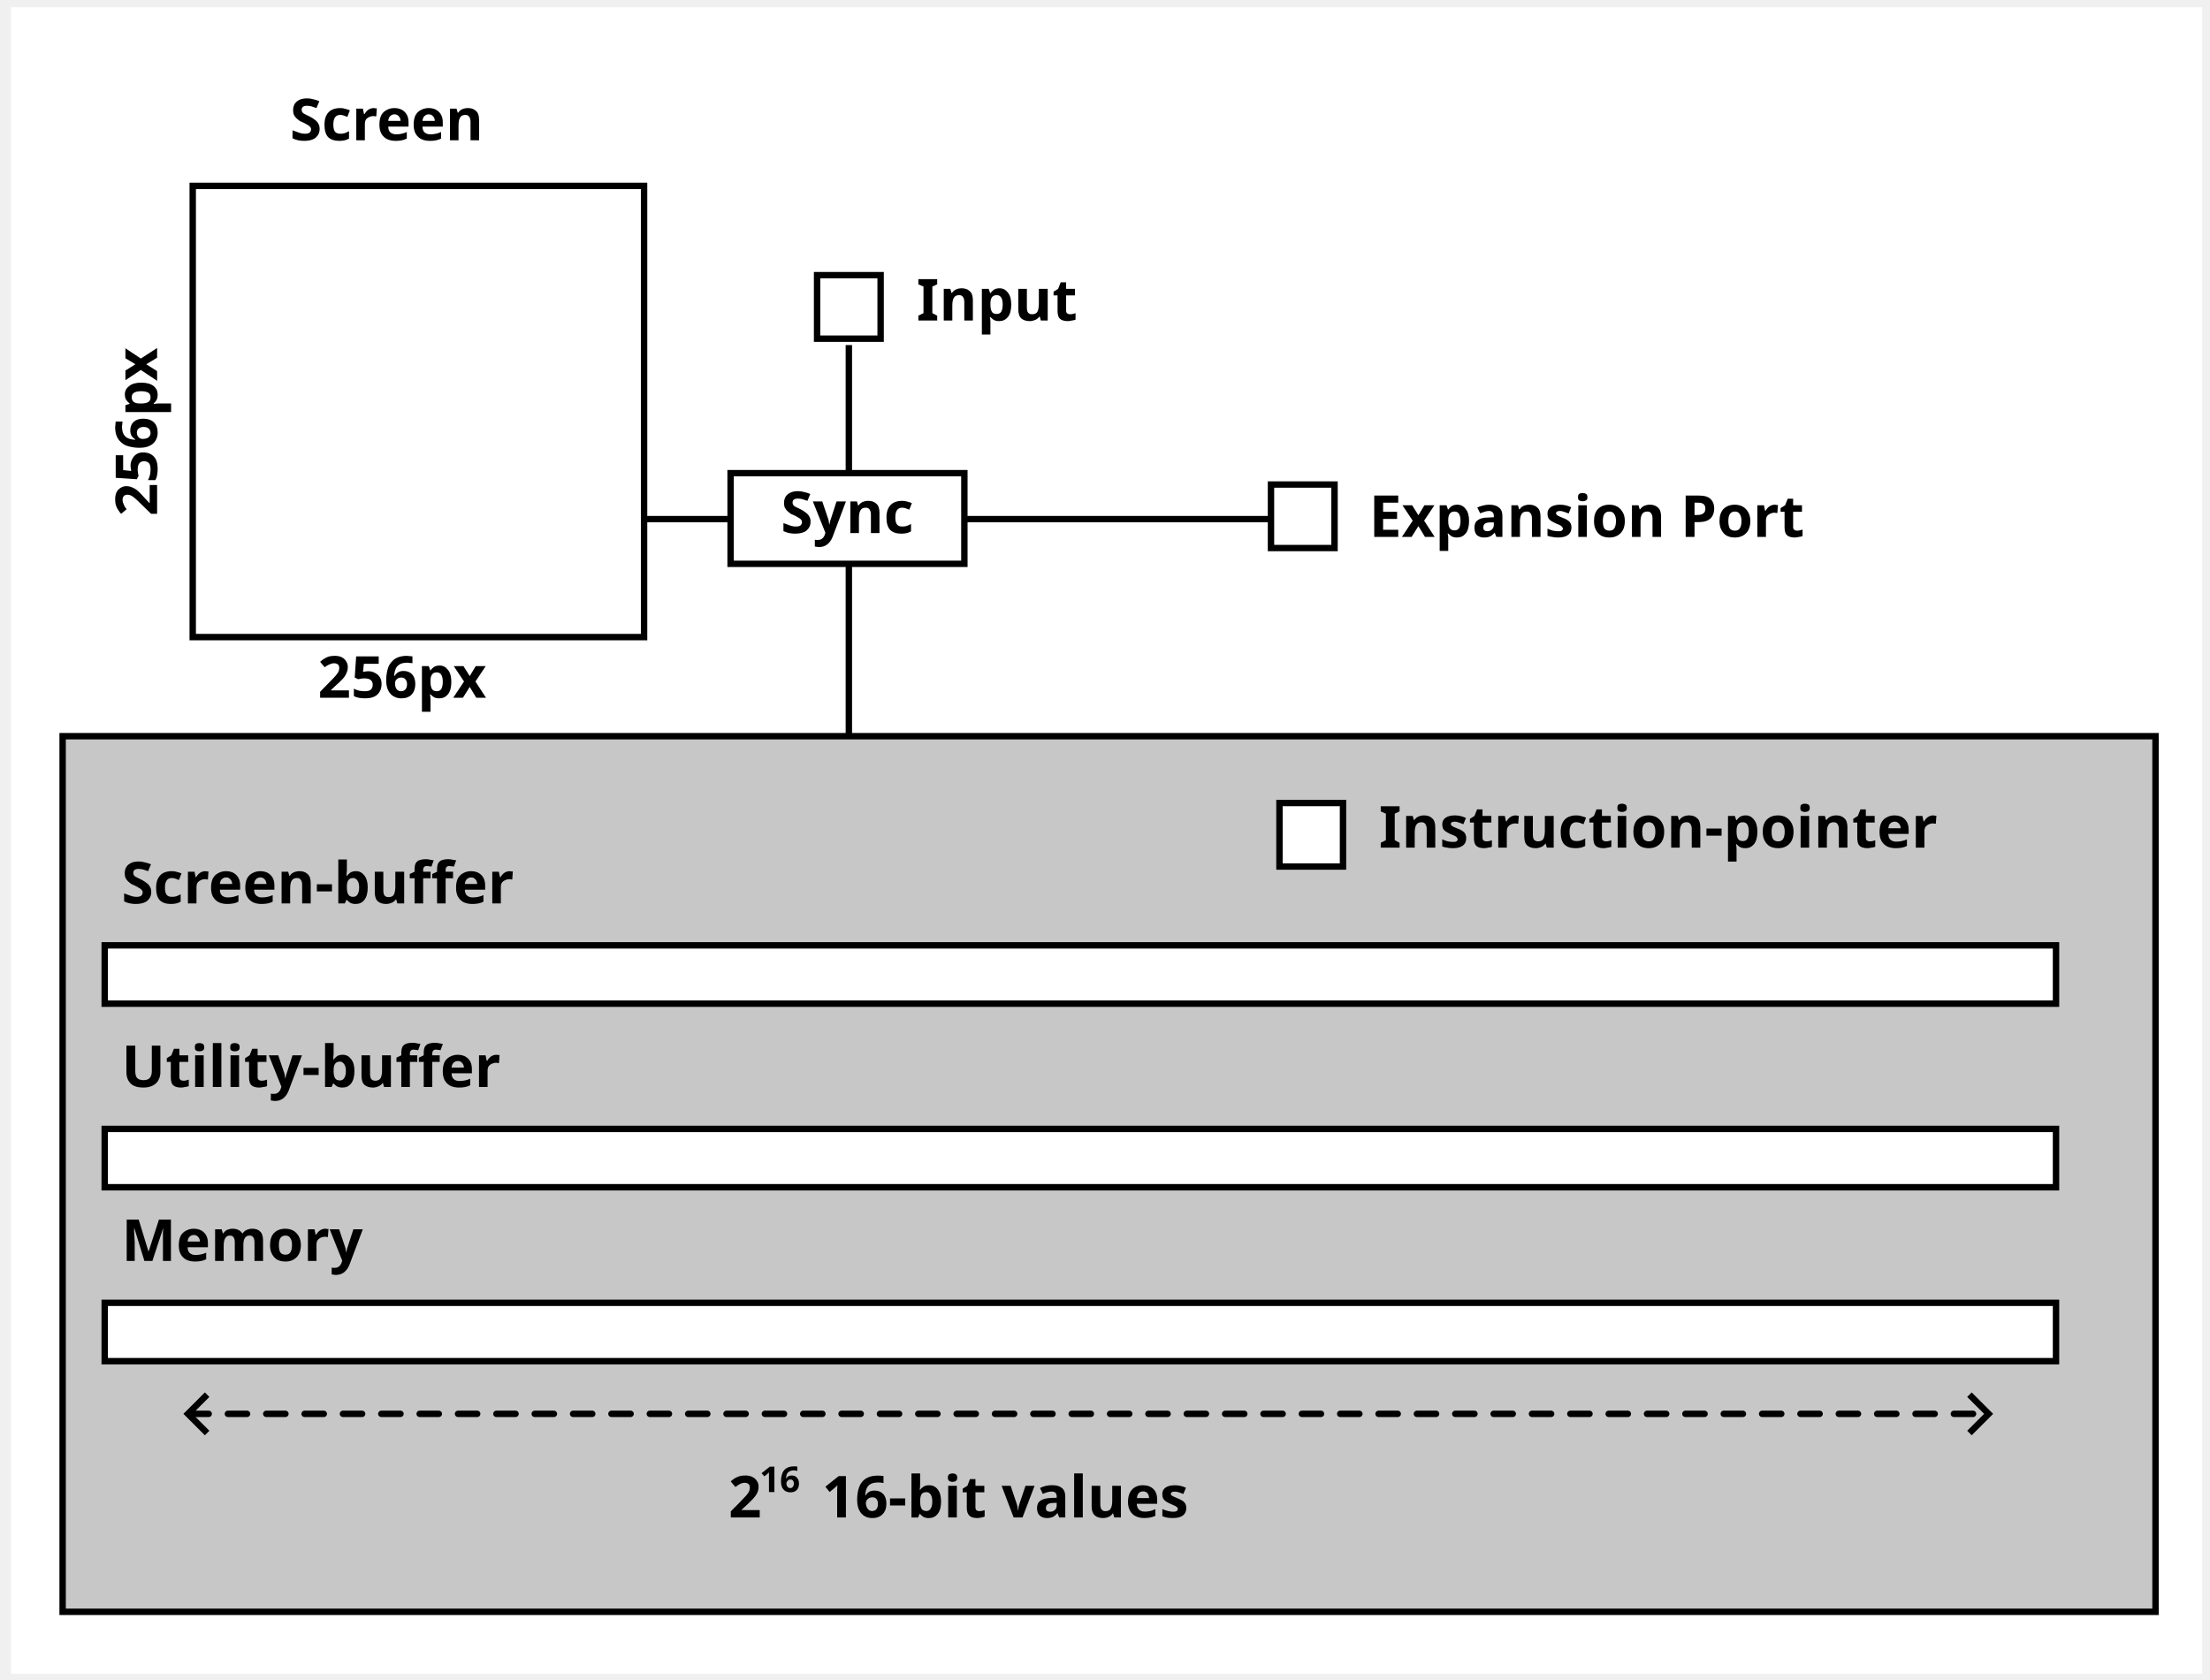
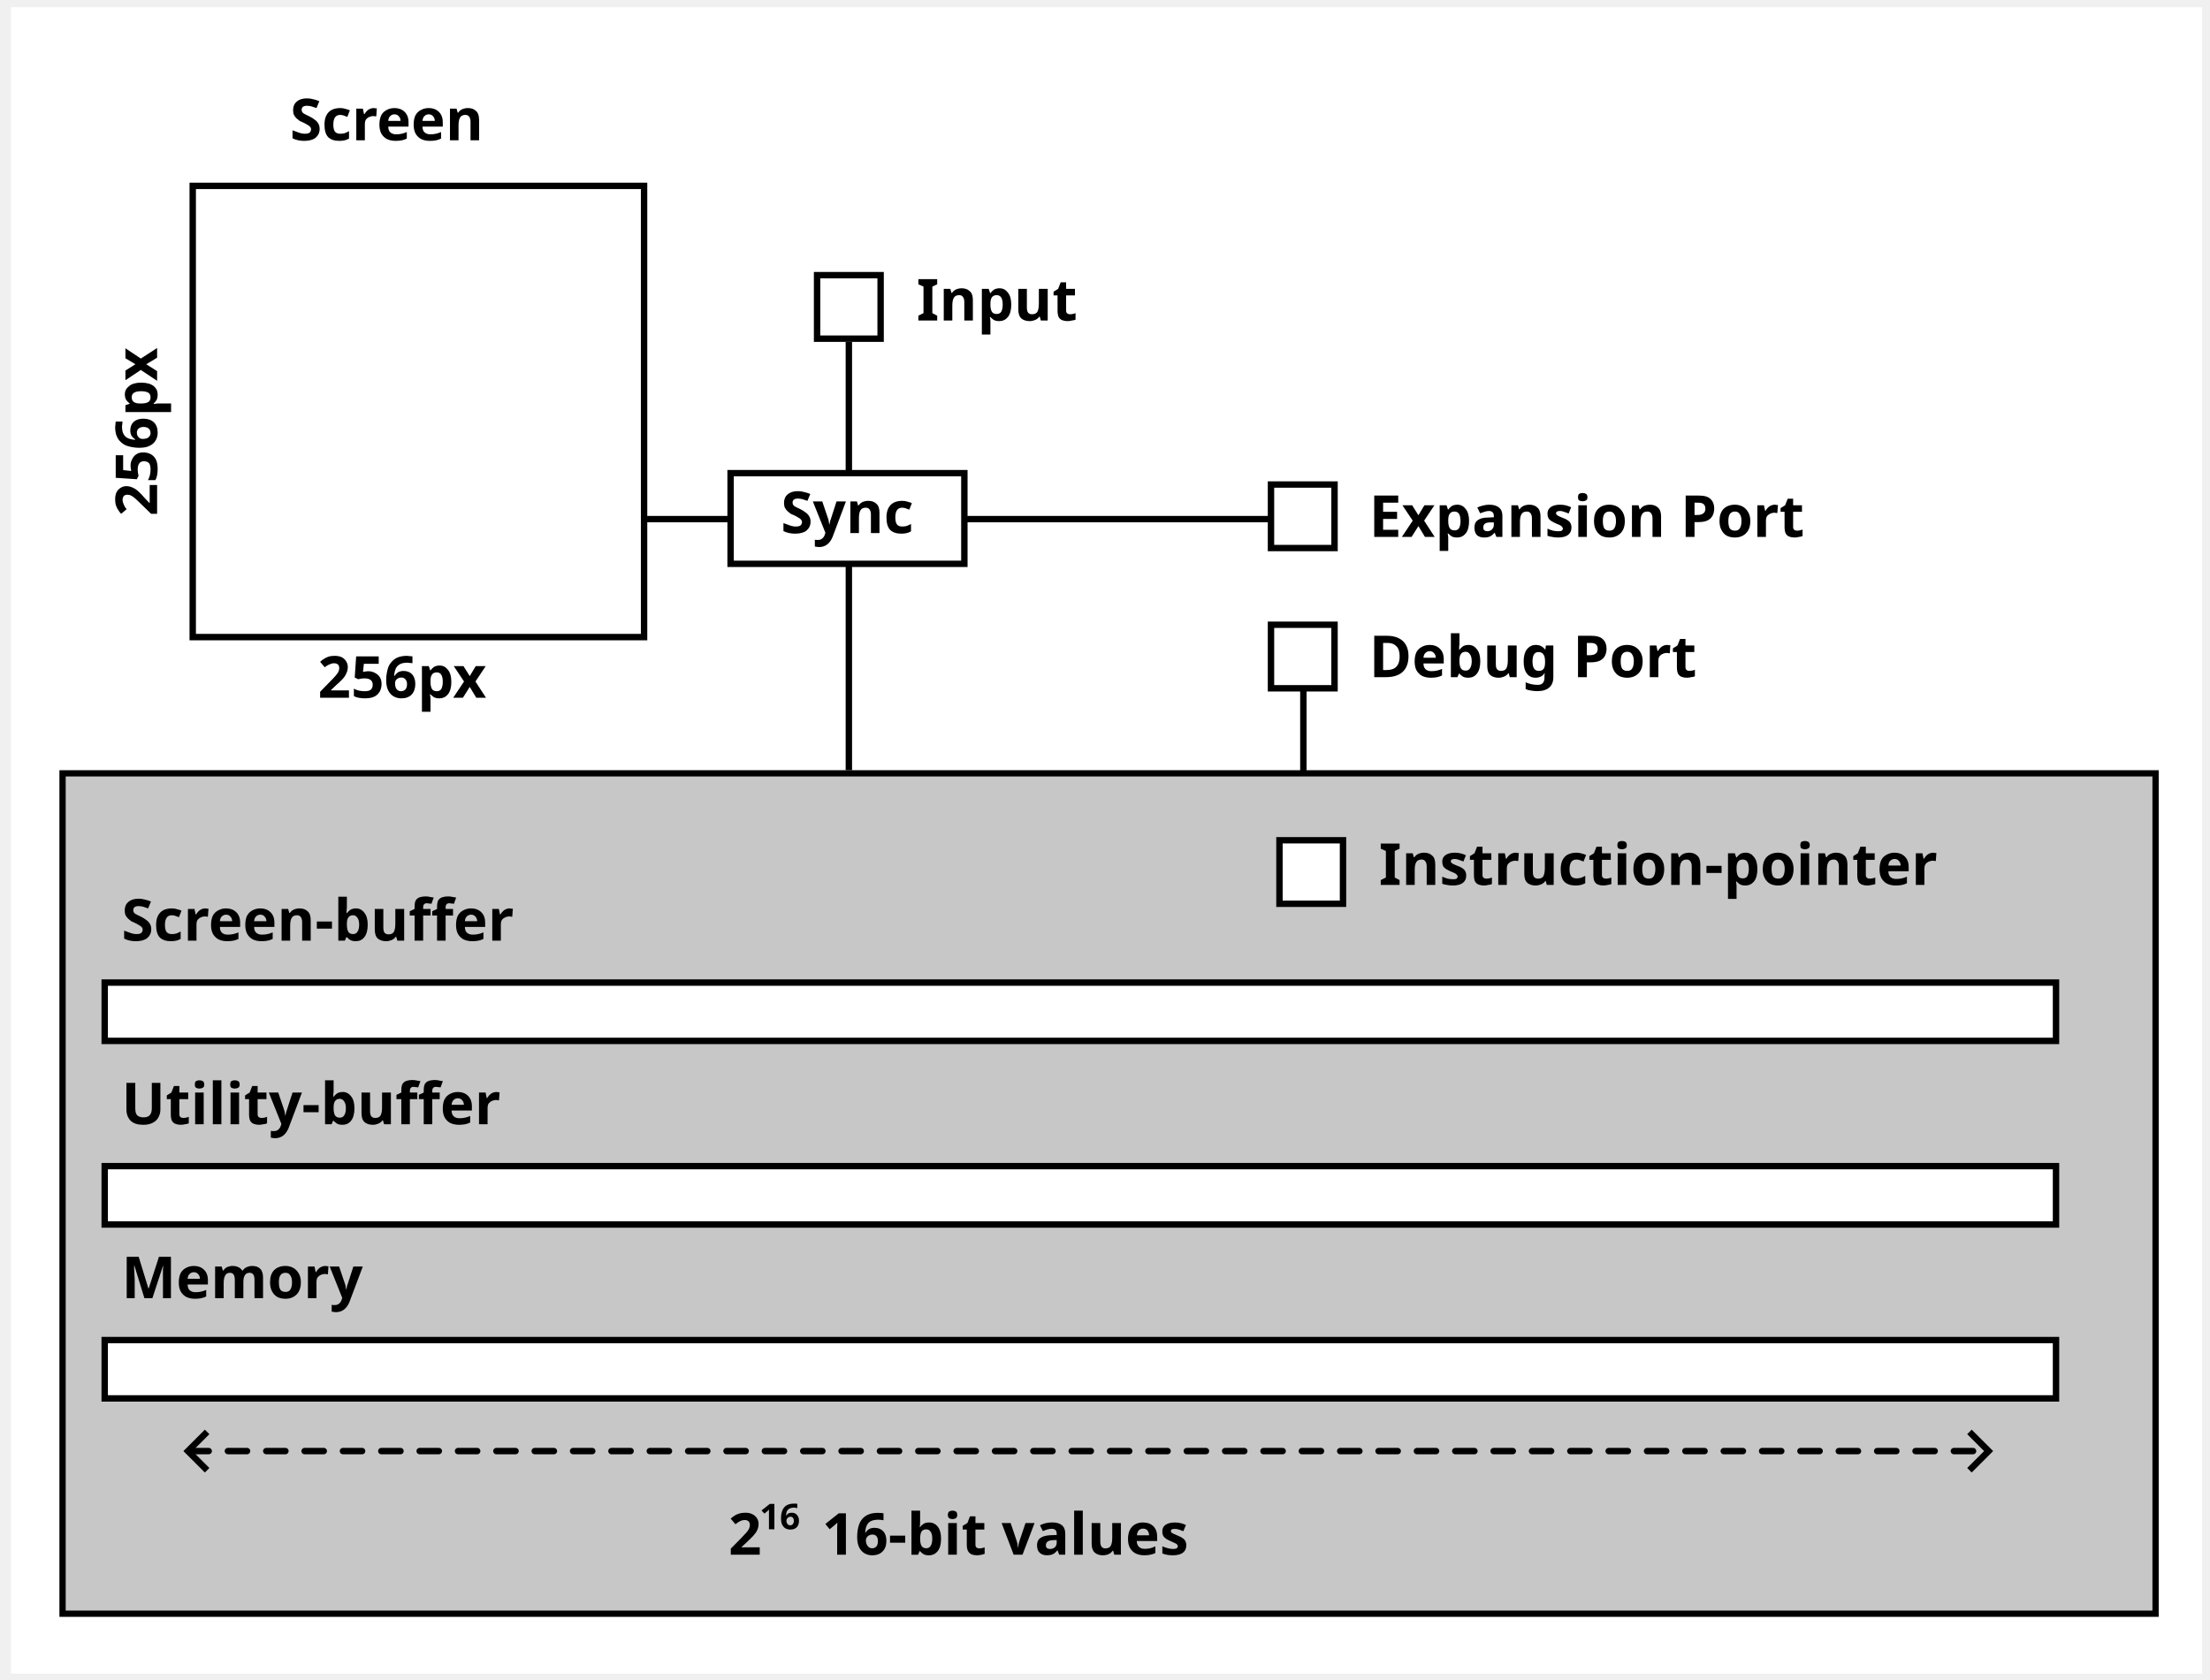
<svg xmlns="http://www.w3.org/2000/svg" width="121mm" height="92mm" viewBox="0 0 121 92" version="1.1" id="svg1">
  <defs id="defs1">
    <marker style="overflow:visible" id="marker11" refX="0" refY="0" orient="auto-start-reverse" markerWidth="1" markerHeight="1" viewBox="0 0 1 1" preserveAspectRatio="xMidYMid">
      <path style="fill:none;stroke:context-stroke;stroke-width:1;stroke-linecap:butt" d="M 3,-3 0,0 3,3" transform="rotate(180,0.125,0)" id="path11" />
    </marker>
    <marker style="overflow:visible" id="ArrowWide" refX="0" refY="0" orient="auto-start-reverse" markerWidth="1" markerHeight="1" viewBox="0 0 1 1" preserveAspectRatio="xMidYMid">
      <path style="fill:none;stroke:context-stroke;stroke-width:1;stroke-linecap:butt" d="M 3,-3 0,0 3,3" transform="rotate(180,0.125,0)" id="path1" />
    </marker>
  </defs>
  <rect style="fill:#ffffff;fill-opacity:1;stroke:none;stroke-width:0.192;stroke-linecap:round" id="rect4" width="119.966" height="91.269" x="0.604" y="0.395" />
-   <rect style="fill:#c7c7c7;fill-opacity:1;stroke:#000000;stroke-width:0.35;stroke-linecap:round;stroke-dasharray:none;stroke-opacity:1" id="rect1196" width="114.588" height="47.955" x="3.429" y="40.319" />
-   <rect style="fill:#ffffff;fill-opacity:1;stroke:#000000;stroke-width:0.35;stroke-linecap:round;stroke-opacity:1" id="rect2" width="106.836" height="3.195" x="5.733" y="71.352" />
+   <rect style="fill:#c7c7c7;fill-opacity:1;stroke:#000000;stroke-width:0.343;stroke-linecap:round;stroke-dasharray:none;stroke-opacity:1" id="rect1196" width="114.595" height="46.025" x="3.425" y="42.354" />
+   <rect style="fill:#ffffff;fill-opacity:1;stroke:#000000;stroke-width:0.35;stroke-linecap:round;stroke-opacity:1" id="rect2" width="106.836" height="3.195" x="5.733" y="73.391" />
  <rect style="fill:#ffffff;fill-opacity:1;stroke:#000000;stroke-width:0.35;stroke-linecap:round;stroke-dasharray:none;stroke-opacity:1" id="rect3" width="24.712" height="24.712" x="10.552" y="10.18" />
  <text xml:space="preserve" style="font-style:normal;font-variant:normal;font-weight:normal;font-stretch:normal;font-size:3.175px;font-family:Cabin;-inkscape-font-specification:Cabin;letter-spacing:0px;fill:none;stroke:#000000;stroke-width:0.35;stroke-linecap:round;stroke-dasharray:none;stroke-opacity:1" x="15.875" y="7.683" id="text4">
    <tspan id="tspan4" style="font-style:normal;font-variant:normal;font-weight:bold;font-stretch:normal;font-family:'Fira Mono';-inkscape-font-specification:'Fira Mono Bold';letter-spacing:0px;fill:#000000;fill-opacity:1;stroke:none;stroke-width:0.35" x="15.875" y="7.683" dx="0" dy="0">Screen</tspan>
  </text>
-   <g aria-label="2    16-bit values" id="text4-2" style="font-size:3.175px;font-family:Cabin;-inkscape-font-specification:Cabin;letter-spacing:0px;fill:none;stroke:#000000;stroke-width:0.35;stroke-linecap:round" transform="translate(0,6.35)">
+   <g aria-label="2    16-bit values" id="text4-2" style="font-size:3.175px;font-family:Cabin;-inkscape-font-specification:Cabin;letter-spacing:0px;fill:none;stroke:#000000;stroke-width:0.35;stroke-linecap:round" transform="translate(0,8.389381)">
    <path d="m 41.596,76.757 h -1.584 v -0.333 l 0.568,-0.575 q 0.171,-0.178 0.276,-0.295 0.105,-0.121 0.152,-0.216 0.048,-0.098 0.048,-0.21 0,-0.137 -0.076,-0.203 -0.073,-0.067 -0.2,-0.067 -0.13,0 -0.254,0.06 -0.124,0.06 -0.26,0.171 l -0.26,-0.308 q 0.098,-0.086 0.206,-0.159 0.111,-0.073 0.254,-0.117 0.146,-0.048 0.349,-0.048 0.222,0 0.381,0.083 0.162,0.079 0.248,0.219 0.089,0.137 0.089,0.311 0,0.187 -0.076,0.343 -0.073,0.156 -0.216,0.308 -0.14,0.152 -0.34,0.337 l -0.292,0.273 v 0.022 h 0.987 z" style="font-weight:bold;font-family:'Fira Mono';-inkscape-font-specification:'Fira Mono Bold';fill:#000000;stroke:none;stroke-width:0.35" id="path300" />
    <path d="m 46.314,76.757 h -0.479 v -1.311 q 0,-0.083 0.003,-0.216 0.006,-0.133 0.009,-0.235 -0.016,0.019 -0.07,0.07 -0.051,0.048 -0.095,0.086 l -0.26,0.21 -0.232,-0.289 0.73,-0.581 h 0.394 z" style="font-weight:bold;font-family:'Fira Mono';-inkscape-font-specification:'Fira Mono Bold';fill:#000000;stroke:none;stroke-width:0.35" id="path302" />
    <path d="m 46.93,75.795 q 0,-0.197 0.029,-0.387 0.029,-0.191 0.098,-0.359 0.073,-0.171 0.2,-0.302 0.13,-0.133 0.327,-0.206 0.2,-0.076 0.483,-0.076 0.067,0 0.156,0.006 0.089,0.003 0.149,0.016 v 0.384 q -0.06,-0.016 -0.133,-0.022 -0.07,-0.009 -0.14,-0.009 -0.283,0 -0.438,0.089 -0.152,0.089 -0.216,0.251 -0.064,0.159 -0.073,0.368 h 0.019 q 0.064,-0.111 0.181,-0.187 0.121,-0.076 0.311,-0.076 0.298,0 0.473,0.187 0.175,0.187 0.175,0.53 0,0.368 -0.21,0.578 -0.206,0.21 -0.562,0.21 -0.232,0 -0.419,-0.105 -0.187,-0.108 -0.298,-0.327 -0.111,-0.222 -0.111,-0.562 z m 0.819,0.61 q 0.14,0 0.229,-0.095 0.089,-0.098 0.089,-0.302 0,-0.165 -0.076,-0.26 -0.076,-0.095 -0.232,-0.095 -0.105,0 -0.184,0.048 -0.079,0.044 -0.124,0.117 -0.044,0.073 -0.044,0.149 0,0.105 0.038,0.206 0.038,0.098 0.114,0.165 0.079,0.067 0.191,0.067 z" style="font-weight:bold;font-family:'Fira Mono';-inkscape-font-specification:'Fira Mono Bold';fill:#000000;stroke:none;stroke-width:0.35" id="path304" />
    <path d="m 48.73,76.1 v -0.387 h 0.832 v 0.387 z" style="font-weight:bold;font-family:'Fira Mono';-inkscape-font-specification:'Fira Mono Bold';fill:#000000;stroke:none;stroke-width:0.35" id="path306" />
    <path d="m 50.378,74.906 q 0,0.098 -0.006,0.194 -0.006,0.095 -0.013,0.149 h 0.019 q 0.07,-0.108 0.187,-0.181 0.117,-0.076 0.305,-0.076 0.292,0 0.473,0.229 0.181,0.225 0.181,0.667 0,0.445 -0.184,0.673 -0.184,0.229 -0.483,0.229 -0.191,0 -0.302,-0.067 -0.108,-0.07 -0.178,-0.156 h -0.032 l -0.079,0.191 h -0.362 v -2.413 h 0.473 z m 0.34,0.464 q -0.184,0 -0.26,0.114 -0.073,0.114 -0.079,0.349 v 0.051 q 0,0.251 0.073,0.387 0.076,0.133 0.273,0.133 0.146,0 0.232,-0.133 0.086,-0.137 0.086,-0.391 0,-0.254 -0.089,-0.381 -0.086,-0.13 -0.235,-0.13 z" style="font-weight:bold;font-family:'Fira Mono';-inkscape-font-specification:'Fira Mono Bold';fill:#000000;stroke:none;stroke-width:0.35" id="path308" />
    <path d="m 52.153,74.344 q 0.105,0 0.181,0.051 0.076,0.048 0.076,0.181 0,0.13 -0.076,0.181 -0.076,0.051 -0.181,0.051 -0.108,0 -0.184,-0.051 -0.073,-0.051 -0.073,-0.181 0,-0.133 0.073,-0.181 0.076,-0.051 0.184,-0.051 z m 0.235,0.679 v 1.734 h -0.473 v -1.734 z" style="font-weight:bold;font-family:'Fira Mono';-inkscape-font-specification:'Fira Mono Bold';fill:#000000;stroke:none;stroke-width:0.35" id="path310" />
    <path d="m 53.613,76.411 q 0.079,0 0.152,-0.016 0.073,-0.016 0.146,-0.038 v 0.352 q -0.076,0.032 -0.191,0.054 -0.111,0.025 -0.244,0.025 -0.156,0 -0.279,-0.051 -0.121,-0.051 -0.194,-0.175 -0.07,-0.127 -0.07,-0.349 v -0.835 h -0.225 v -0.2 l 0.26,-0.159 0.137,-0.365 h 0.302 v 0.368 h 0.486 v 0.356 h -0.486 v 0.835 q 0,0.098 0.057,0.149 0.057,0.048 0.149,0.048 z" style="font-weight:bold;font-family:'Fira Mono';-inkscape-font-specification:'Fira Mono Bold';fill:#000000;stroke:none;stroke-width:0.35" id="path312" />
    <path d="m 55.499,76.757 -0.66,-1.734 h 0.495 l 0.333,0.987 q 0.029,0.089 0.044,0.184 0.019,0.095 0.022,0.171 h 0.013 q 0.009,-0.171 0.07,-0.356 l 0.333,-0.987 h 0.495 l -0.66,1.734 z" style="font-weight:bold;font-family:'Fira Mono';-inkscape-font-specification:'Fira Mono Bold';fill:#000000;stroke:none;stroke-width:0.35" id="path314" />
    <path d="m 57.604,74.988 q 0.349,0 0.533,0.152 0.187,0.149 0.187,0.46 v 1.156 h -0.33 l -0.092,-0.235 h -0.013 q -0.111,0.14 -0.235,0.203 -0.124,0.064 -0.34,0.064 -0.232,0 -0.384,-0.133 -0.152,-0.137 -0.152,-0.416 0,-0.276 0.194,-0.406 0.194,-0.133 0.581,-0.146 l 0.302,-0.009 v -0.076 q 0,-0.137 -0.073,-0.2 -0.07,-0.064 -0.197,-0.064 -0.127,0 -0.248,0.038 -0.121,0.035 -0.241,0.089 l -0.156,-0.321 q 0.14,-0.073 0.308,-0.114 0.171,-0.041 0.356,-0.041 z m 0.067,0.972 q -0.229,0.006 -0.318,0.083 -0.089,0.076 -0.089,0.2 0,0.108 0.064,0.156 0.064,0.044 0.165,0.044 0.152,0 0.257,-0.089 0.105,-0.092 0.105,-0.257 v -0.143 z" style="font-weight:bold;font-family:'Fira Mono';-inkscape-font-specification:'Fira Mono Bold';fill:#000000;stroke:none;stroke-width:0.35" id="path316" />
    <path d="m 59.284,76.757 h -0.473 v -2.413 h 0.473 z" style="font-weight:bold;font-family:'Fira Mono';-inkscape-font-specification:'Fira Mono Bold';fill:#000000;stroke:none;stroke-width:0.35" id="path318" />
    <path d="m 61.37,75.023 v 1.734 h -0.362 l -0.064,-0.222 h -0.025 q -0.083,0.133 -0.229,0.194 -0.143,0.06 -0.305,0.06 -0.279,0 -0.448,-0.149 -0.168,-0.152 -0.168,-0.486 v -1.13 h 0.473 v 1.013 q 0,0.184 0.067,0.279 0.067,0.095 0.213,0.095 0.216,0 0.295,-0.146 0.079,-0.149 0.079,-0.425 v -0.816 z" style="font-weight:bold;font-family:'Fira Mono';-inkscape-font-specification:'Fira Mono Bold';fill:#000000;stroke:none;stroke-width:0.35" id="path320" />
    <path d="m 62.579,74.992 q 0.359,0 0.568,0.206 0.21,0.203 0.21,0.581 v 0.229 h -1.118 q 0.006,0.2 0.117,0.314 0.114,0.114 0.314,0.114 0.168,0 0.305,-0.032 0.137,-0.035 0.283,-0.105 v 0.365 q -0.127,0.064 -0.27,0.092 -0.14,0.032 -0.34,0.032 -0.26,0 -0.46,-0.095 -0.2,-0.098 -0.314,-0.295 -0.114,-0.197 -0.114,-0.495 0,-0.305 0.102,-0.505 0.105,-0.203 0.289,-0.305 0.184,-0.102 0.429,-0.102 z m 0.003,0.337 q -0.137,0 -0.229,0.089 -0.089,0.089 -0.105,0.276 h 0.664 q -0.003,-0.159 -0.083,-0.26 -0.079,-0.105 -0.248,-0.105 z" style="font-weight:bold;font-family:'Fira Mono';-inkscape-font-specification:'Fira Mono Bold';fill:#000000;stroke:none;stroke-width:0.35" id="path322" />
    <path d="m 64.951,76.243 q 0,0.264 -0.187,0.406 -0.184,0.14 -0.552,0.14 -0.181,0 -0.311,-0.025 -0.13,-0.022 -0.26,-0.076 v -0.391 q 0.14,0.064 0.302,0.105 0.162,0.041 0.286,0.041 0.14,0 0.197,-0.041 0.06,-0.041 0.06,-0.108 0,-0.044 -0.025,-0.079 -0.022,-0.035 -0.102,-0.079 -0.079,-0.044 -0.248,-0.114 -0.162,-0.07 -0.267,-0.137 -0.105,-0.07 -0.156,-0.165 -0.051,-0.098 -0.051,-0.244 0,-0.241 0.187,-0.362 0.187,-0.121 0.498,-0.121 0.162,0 0.308,0.032 0.146,0.032 0.302,0.105 l -0.143,0.34 q -0.127,-0.054 -0.241,-0.089 -0.114,-0.038 -0.232,-0.038 -0.21,0 -0.21,0.114 0,0.041 0.025,0.076 0.029,0.032 0.105,0.07 0.079,0.038 0.232,0.102 0.149,0.06 0.257,0.127 0.108,0.064 0.165,0.162 0.06,0.095 0.06,0.251 z" style="font-weight:bold;font-family:'Fira Mono';-inkscape-font-specification:'Fira Mono Bold';fill:#000000;stroke:none;stroke-width:0.35" id="path324" />
  </g>
-   <text xml:space="preserve" style="font-style:normal;font-variant:normal;font-weight:normal;font-stretch:normal;font-size:1.947px;font-family:Cabin;-inkscape-font-specification:Cabin;letter-spacing:0px;fill:none;stroke:#000000;stroke-width:0.215;stroke-linecap:round;stroke-dasharray:none;stroke-opacity:1" x="41.587" y="81.714" id="text4-2-5">
-     <tspan id="tspan4-1-3" style="font-style:normal;font-variant:normal;font-weight:bold;font-stretch:normal;font-family:'Fira Mono';-inkscape-font-specification:'Fira Mono Bold';letter-spacing:0px;fill:#000000;fill-opacity:1;stroke:none;stroke-width:0.215" x="41.587" y="81.714">16</tspan>
+   <text xml:space="preserve" style="font-style:normal;font-variant:normal;font-weight:normal;font-stretch:normal;font-size:1.947px;font-family:Cabin;-inkscape-font-specification:Cabin;letter-spacing:0px;fill:none;stroke:#000000;stroke-width:0.215;stroke-linecap:round;stroke-dasharray:none;stroke-opacity:1" x="41.587" y="83.753" id="text4-2-5">
+     <tspan id="tspan4-1-3" style="font-style:normal;font-variant:normal;font-weight:bold;font-stretch:normal;font-family:'Fira Mono';-inkscape-font-specification:'Fira Mono Bold';letter-spacing:0px;fill:#000000;fill-opacity:1;stroke:none;stroke-width:0.215" x="41.587" y="83.753">16</tspan>
  </text>
-   <text xml:space="preserve" style="font-style:normal;font-variant:normal;font-weight:normal;font-stretch:normal;font-size:3.175px;font-family:Cabin;-inkscape-font-specification:Cabin;letter-spacing:0px;fill:none;stroke:#000000;stroke-width:0.35;stroke-linecap:round;stroke-dasharray:none;stroke-opacity:1" x="6.658" y="49.477" id="text4-3">
-     <tspan id="tspan4-8" style="font-style:normal;font-variant:normal;font-weight:bold;font-stretch:normal;font-family:'Fira Mono';-inkscape-font-specification:'Fira Mono Bold';letter-spacing:0px;fill:#000000;fill-opacity:1;stroke:none;stroke-width:0.35" x="6.658" y="49.477">Screen-buffer</tspan>
+   <text xml:space="preserve" style="font-style:normal;font-variant:normal;font-weight:normal;font-stretch:normal;font-size:3.175px;font-family:Cabin;-inkscape-font-specification:Cabin;letter-spacing:0px;fill:none;stroke:#000000;stroke-width:0.35;stroke-linecap:round;stroke-dasharray:none;stroke-opacity:1" x="6.658" y="51.516" id="text4-3">
+     <tspan id="tspan4-8" style="font-style:normal;font-variant:normal;font-weight:bold;font-stretch:normal;font-family:'Fira Mono';-inkscape-font-specification:'Fira Mono Bold';letter-spacing:0px;fill:#000000;fill-opacity:1;stroke:none;stroke-width:0.35" x="6.658" y="51.516">Screen-buffer</tspan>
  </text>
  <text xml:space="preserve" style="font-style:normal;font-variant:normal;font-weight:normal;font-stretch:normal;font-size:3.175px;font-family:Cabin;-inkscape-font-specification:Cabin;letter-spacing:0px;fill:none;stroke:#000000;stroke-width:0.35;stroke-linecap:round;stroke-dasharray:none;stroke-opacity:1" x="50.187" y="17.552" id="text4-3-3-1">
    <tspan id="tspan4-8-0-7" style="font-style:normal;font-variant:normal;font-weight:bold;font-stretch:normal;font-family:'Fira Mono';-inkscape-font-specification:'Fira Mono Bold';letter-spacing:0px;fill:#000000;fill-opacity:1;stroke:none;stroke-width:0.35" x="50.187" y="17.552">Input</tspan>
  </text>
  <text xml:space="preserve" style="font-style:normal;font-variant:normal;font-weight:normal;font-stretch:normal;font-size:3.175px;font-family:Cabin;-inkscape-font-specification:Cabin;letter-spacing:0px;fill:none;stroke:#000000;stroke-width:0.35;stroke-linecap:round;stroke-dasharray:none;stroke-opacity:1" x="74.962" y="29.405" id="text4-3-3-1-3">
    <tspan id="tspan4-8-0-7-6" style="font-style:normal;font-variant:normal;font-weight:bold;font-stretch:normal;font-family:'Fira Mono';-inkscape-font-specification:'Fira Mono Bold';letter-spacing:0px;fill:#000000;fill-opacity:1;stroke:none;stroke-width:0.35" x="74.962" y="29.405">Expansion Port</tspan>
  </text>
  <text xml:space="preserve" style="font-style:normal;font-variant:normal;font-weight:normal;font-stretch:normal;font-size:3.175px;font-family:Cabin;-inkscape-font-specification:Cabin;letter-spacing:0px;fill:none;stroke:#000000;stroke-width:0.35;stroke-linecap:round;stroke-dasharray:none;stroke-opacity:1" x="17.404" y="38.212" id="text4-9">
    <tspan id="tspan4-3" style="font-style:normal;font-variant:normal;font-weight:bold;font-stretch:normal;font-family:'Fira Mono';-inkscape-font-specification:'Fira Mono Bold';letter-spacing:0px;fill:#000000;fill-opacity:1;stroke:none;stroke-width:0.35" x="17.404" y="38.212">256px</tspan>
  </text>
  <text xml:space="preserve" style="font-style:normal;font-variant:normal;font-weight:normal;font-stretch:normal;font-size:3.175px;font-family:Cabin;-inkscape-font-specification:Cabin;letter-spacing:0px;fill:none;stroke:#000000;stroke-width:0.35;stroke-linecap:round;stroke-dasharray:none;stroke-opacity:1" x="-28.265" y="8.602" id="text4-9-8" transform="rotate(-90)">
    <tspan id="tspan4-3-5" style="font-style:normal;font-variant:normal;font-weight:bold;font-stretch:normal;font-family:'Fira Mono';-inkscape-font-specification:'Fira Mono Bold';letter-spacing:0px;fill:#000000;fill-opacity:1;stroke:none;stroke-width:0.35;stroke-opacity:1" x="-28.265" y="8.602">256px</tspan>
  </text>
-   <text xml:space="preserve" style="font-style:normal;font-variant:normal;font-weight:normal;font-stretch:normal;font-size:3.175px;font-family:Cabin;-inkscape-font-specification:Cabin;letter-spacing:0px;fill:none;stroke:#000000;stroke-width:0.35;stroke-linecap:round;stroke-dasharray:none;stroke-opacity:1" x="6.658" y="69.056" id="text5">
-     <tspan id="tspan5" style="font-style:normal;font-variant:normal;font-weight:bold;font-stretch:normal;font-family:'Fira Mono';-inkscape-font-specification:'Fira Mono Bold';letter-spacing:0px;fill:#000000;fill-opacity:1;stroke:none;stroke-width:0.35" x="6.658" y="69.056">Memory</tspan>
+   <text xml:space="preserve" style="font-style:normal;font-variant:normal;font-weight:normal;font-stretch:normal;font-size:3.175px;font-family:Cabin;-inkscape-font-specification:Cabin;letter-spacing:0px;fill:none;stroke:#000000;stroke-width:0.35;stroke-linecap:round;stroke-dasharray:none;stroke-opacity:1" x="6.658" y="71.096" id="text5">
+     <tspan id="tspan5" style="font-style:normal;font-variant:normal;font-weight:bold;font-stretch:normal;font-family:'Fira Mono';-inkscape-font-specification:'Fira Mono Bold';letter-spacing:0px;fill:#000000;fill-opacity:1;stroke:none;stroke-width:0.35" x="6.658" y="71.096">Memory</tspan>
  </text>
  <path style="fill:none;stroke:#000000;stroke-width:0.35;stroke-linecap:round;stroke-dasharray:none;stroke-opacity:1" d="m 35.264,28.43 c 34.35,0 34.35,0 34.35,0 z" id="path5" />
-   <path style="fill:none;stroke:#000000;stroke-width:0.35;stroke-linecap:round;stroke-dasharray:none;stroke-opacity:1" d="m 46.476,18.897 v 21.294 z" id="path6" />
-   <text xml:space="preserve" style="font-style:normal;font-variant:normal;font-weight:normal;font-stretch:normal;font-size:3.175px;font-family:Cabin;-inkscape-font-specification:Cabin;letter-spacing:0px;fill:none;stroke:#000000;stroke-width:0.35;stroke-linecap:round;stroke-dasharray:none;stroke-opacity:1" x="75.504" y="46.422" id="text7">
-     <tspan id="tspan7" style="font-style:normal;font-variant:normal;font-weight:bold;font-stretch:normal;font-family:'Fira Mono';-inkscape-font-specification:'Fira Mono Bold';letter-spacing:0px;fill:#000000;fill-opacity:1;stroke:none;stroke-width:0.35" x="75.504" y="46.422">Instruction-pointer</tspan>
+   <path style="fill:none;stroke:#000000;stroke-width:0.35;stroke-linecap:round;stroke-dasharray:none;stroke-opacity:1" d="m 46.476,18.723 v 23.46 z" id="path6" />
+   <path style="fill:none;stroke:#000000;stroke-width:0.35;stroke-linecap:round;stroke-dasharray:none;stroke-opacity:1" d="m 71.361,37.785 v 4.569 z" id="path6-5" />
+   <text xml:space="preserve" style="font-style:normal;font-variant:normal;font-weight:normal;font-stretch:normal;font-size:3.175px;font-family:Cabin;-inkscape-font-specification:Cabin;letter-spacing:0px;fill:none;stroke:#000000;stroke-width:0.35;stroke-linecap:round;stroke-dasharray:none;stroke-opacity:1" x="75.504" y="48.462" id="text7">
+     <tspan id="tspan7" style="font-style:normal;font-variant:normal;font-weight:bold;font-stretch:normal;font-family:'Fira Mono';-inkscape-font-specification:'Fira Mono Bold';letter-spacing:0px;fill:#000000;fill-opacity:1;stroke:none;stroke-width:0.35" x="75.504" y="48.462">Instruction-pointer</tspan>
  </text>
-   <rect style="fill:#ffffff;fill-opacity:1;stroke:#000000;stroke-width:0.35;stroke-linecap:round;stroke-dasharray:none;stroke-opacity:1" id="rect7" width="3.479" height="3.479" x="70.052" y="43.979" />
-   <path style="fill:none;stroke:#000000;stroke-width:0.35;stroke-linecap:round;stroke-dasharray:1.05, 1.05;stroke-dashoffset:0;stroke-opacity:1;marker-start:url(#ArrowWide);marker-end:url(#marker11)" d="M 10.377,77.432 H 108.792" id="path10" />
+   <rect style="fill:#ffffff;fill-opacity:1;stroke:#000000;stroke-width:0.35;stroke-linecap:round;stroke-dasharray:none;stroke-opacity:1" id="rect7" width="3.479" height="3.479" x="70.052" y="46.018" />
+   <path style="fill:none;stroke:#000000;stroke-width:0.35;stroke-linecap:round;stroke-dasharray:1.05, 1.05;stroke-dashoffset:0;stroke-opacity:1;marker-start:url(#ArrowWide);marker-end:url(#marker11)" d="M 10.377,79.471 H 108.792" id="path10" />
  <rect style="fill:#ffffff;fill-opacity:1;stroke:#000000;stroke-width:0.35;stroke-linecap:round;stroke-dasharray:none;stroke-opacity:1" id="rect5-4" width="3.479" height="3.479" x="44.736" y="15.069" />
-   <rect style="fill:#ffffff;fill-opacity:1;stroke:#000000;stroke-width:0.35;stroke-linecap:round;stroke-opacity:1" id="rect6" width="106.836" height="3.195" x="5.733" y="61.827" />
-   <text xml:space="preserve" style="font-style:normal;font-variant:normal;font-weight:normal;font-stretch:normal;font-size:3.175px;font-family:Cabin;-inkscape-font-specification:Cabin;letter-spacing:0px;fill:none;stroke:#000000;stroke-width:0.35;stroke-linecap:round;stroke-dasharray:none;stroke-opacity:1" x="6.658" y="59.531" id="text6">
-     <tspan id="tspan6" style="font-style:normal;font-variant:normal;font-weight:bold;font-stretch:normal;font-family:'Fira Mono';-inkscape-font-specification:'Fira Mono Bold';letter-spacing:0px;fill:#000000;fill-opacity:1;stroke:none;stroke-width:0.35" x="6.658" y="59.531">Utility-buffer</tspan>
+   <rect style="fill:#ffffff;fill-opacity:1;stroke:#000000;stroke-width:0.35;stroke-linecap:round;stroke-opacity:1" id="rect6" width="106.836" height="3.195" x="5.733" y="63.866" />
+   <text xml:space="preserve" style="font-style:normal;font-variant:normal;font-weight:normal;font-stretch:normal;font-size:3.175px;font-family:Cabin;-inkscape-font-specification:Cabin;letter-spacing:0px;fill:none;stroke:#000000;stroke-width:0.35;stroke-linecap:round;stroke-dasharray:none;stroke-opacity:1" x="6.658" y="61.571" id="text6">
+     <tspan id="tspan6" style="font-style:normal;font-variant:normal;font-weight:bold;font-stretch:normal;font-family:'Fira Mono';-inkscape-font-specification:'Fira Mono Bold';letter-spacing:0px;fill:#000000;fill-opacity:1;stroke:none;stroke-width:0.35" x="6.658" y="61.571">Utility-buffer</tspan>
  </text>
-   <rect style="fill:#ffffff;fill-opacity:1;stroke:#000000;stroke-width:0.35;stroke-linecap:round;stroke-opacity:1" id="rect1" width="106.836" height="3.195" x="5.733" y="51.773" />
+   <rect style="fill:#ffffff;fill-opacity:1;stroke:#000000;stroke-width:0.35;stroke-linecap:round;stroke-opacity:1" id="rect1" width="106.836" height="3.195" x="5.733" y="53.812" />
  <rect style="fill:#ffffff;fill-opacity:1;stroke:#000000;stroke-width:0.35;stroke-linecap:round;stroke-dasharray:none;stroke-opacity:1" id="rect5" width="12.799" height="4.965" x="40.001" y="25.914" />
  <text xml:space="preserve" style="font-style:normal;font-variant:normal;font-weight:normal;font-stretch:normal;font-size:3.175px;font-family:Cabin;-inkscape-font-specification:Cabin;letter-spacing:0px;fill:none;stroke:#000000;stroke-width:0.35;stroke-linecap:round;stroke-dasharray:none;stroke-opacity:1" x="42.753" y="29.193" id="text4-3-3">
    <tspan id="tspan4-8-0" style="font-style:normal;font-variant:normal;font-weight:bold;font-stretch:normal;font-family:'Fira Mono';-inkscape-font-specification:'Fira Mono Bold';letter-spacing:0px;fill:#000000;fill-opacity:1;stroke:none;stroke-width:0.35" x="42.753" y="29.193">Sync</tspan>
  </text>
  <rect style="fill:#ffffff;fill-opacity:1;stroke:#000000;stroke-width:0.35;stroke-linecap:round;stroke-dasharray:none;stroke-opacity:1" id="rect1073" width="3.479" height="3.479" x="69.588" y="26.536" />
+   <text xml:space="preserve" style="font-style:normal;font-variant:normal;font-weight:normal;font-stretch:normal;font-size:3.175px;font-family:Cabin;-inkscape-font-specification:Cabin;letter-spacing:0px;fill:none;stroke:#000000;stroke-width:0.35;stroke-linecap:round;stroke-dasharray:none;stroke-opacity:1" x="74.962" y="37.085" id="text4-3-3-1-3-2">
+     <tspan id="tspan4-8-0-7-6-9" style="font-style:normal;font-variant:normal;font-weight:bold;font-stretch:normal;font-family:'Fira Mono';-inkscape-font-specification:'Fira Mono Bold';letter-spacing:0px;fill:#000000;fill-opacity:1;stroke:none;stroke-width:0.35" x="74.962" y="37.085">Debug Port</tspan>
+   </text>
+   <rect style="fill:#ffffff;fill-opacity:1;stroke:#000000;stroke-width:0.35;stroke-linecap:round;stroke-dasharray:none;stroke-opacity:1" id="rect1073-1" width="3.479" height="3.479" x="69.588" y="34.216" />
</svg>
